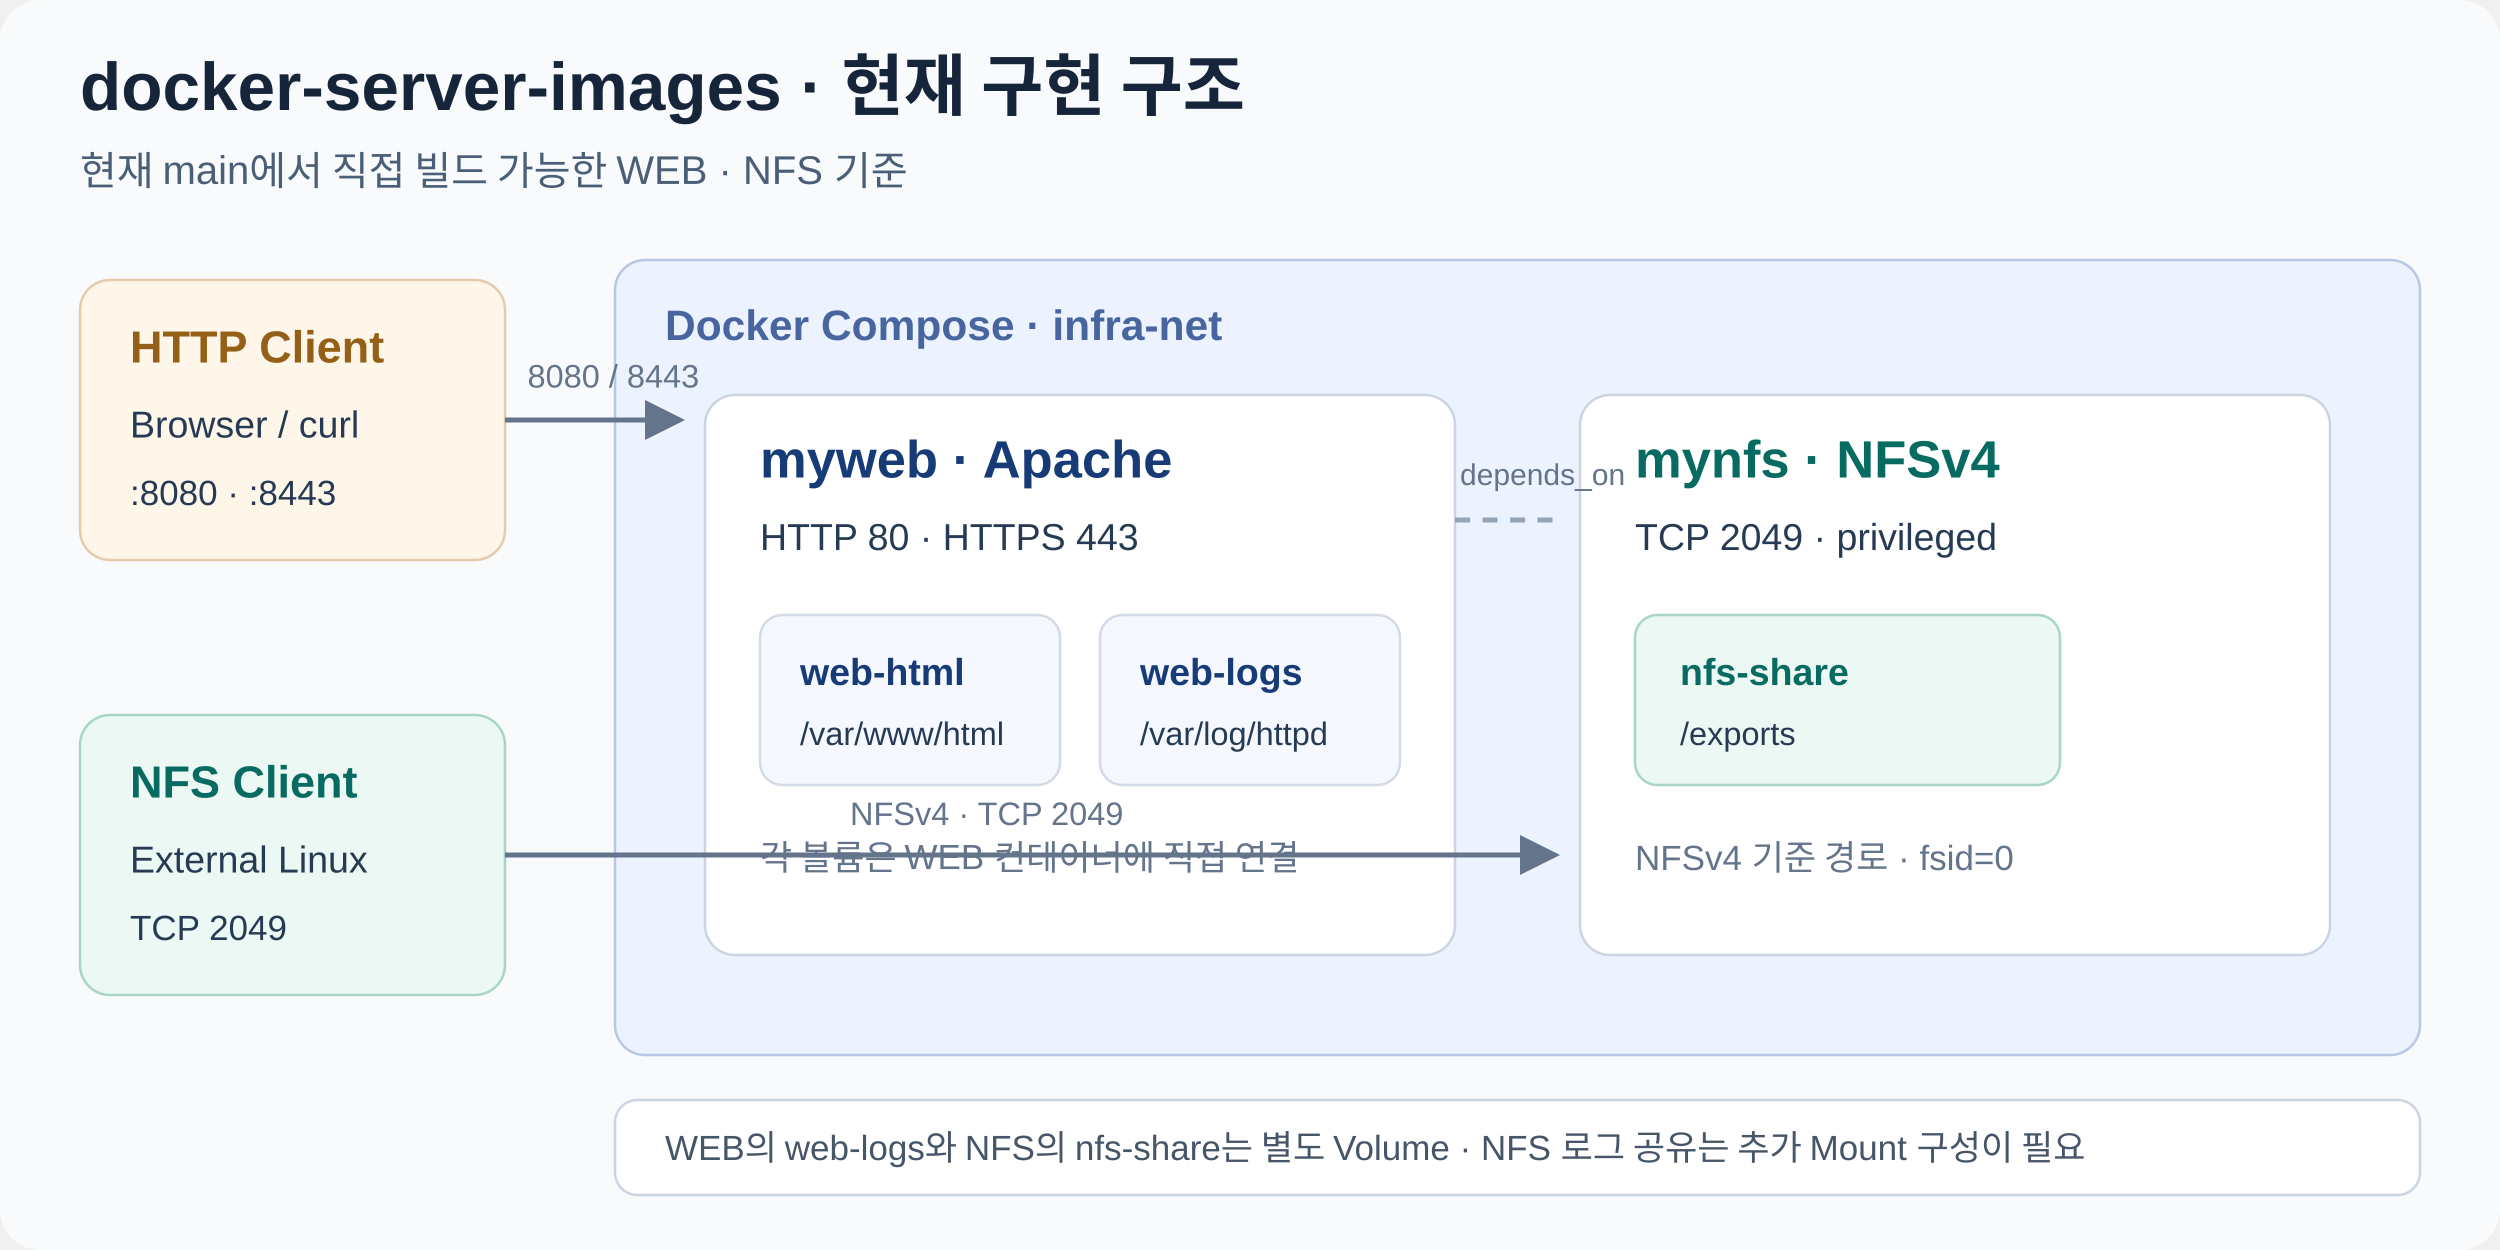
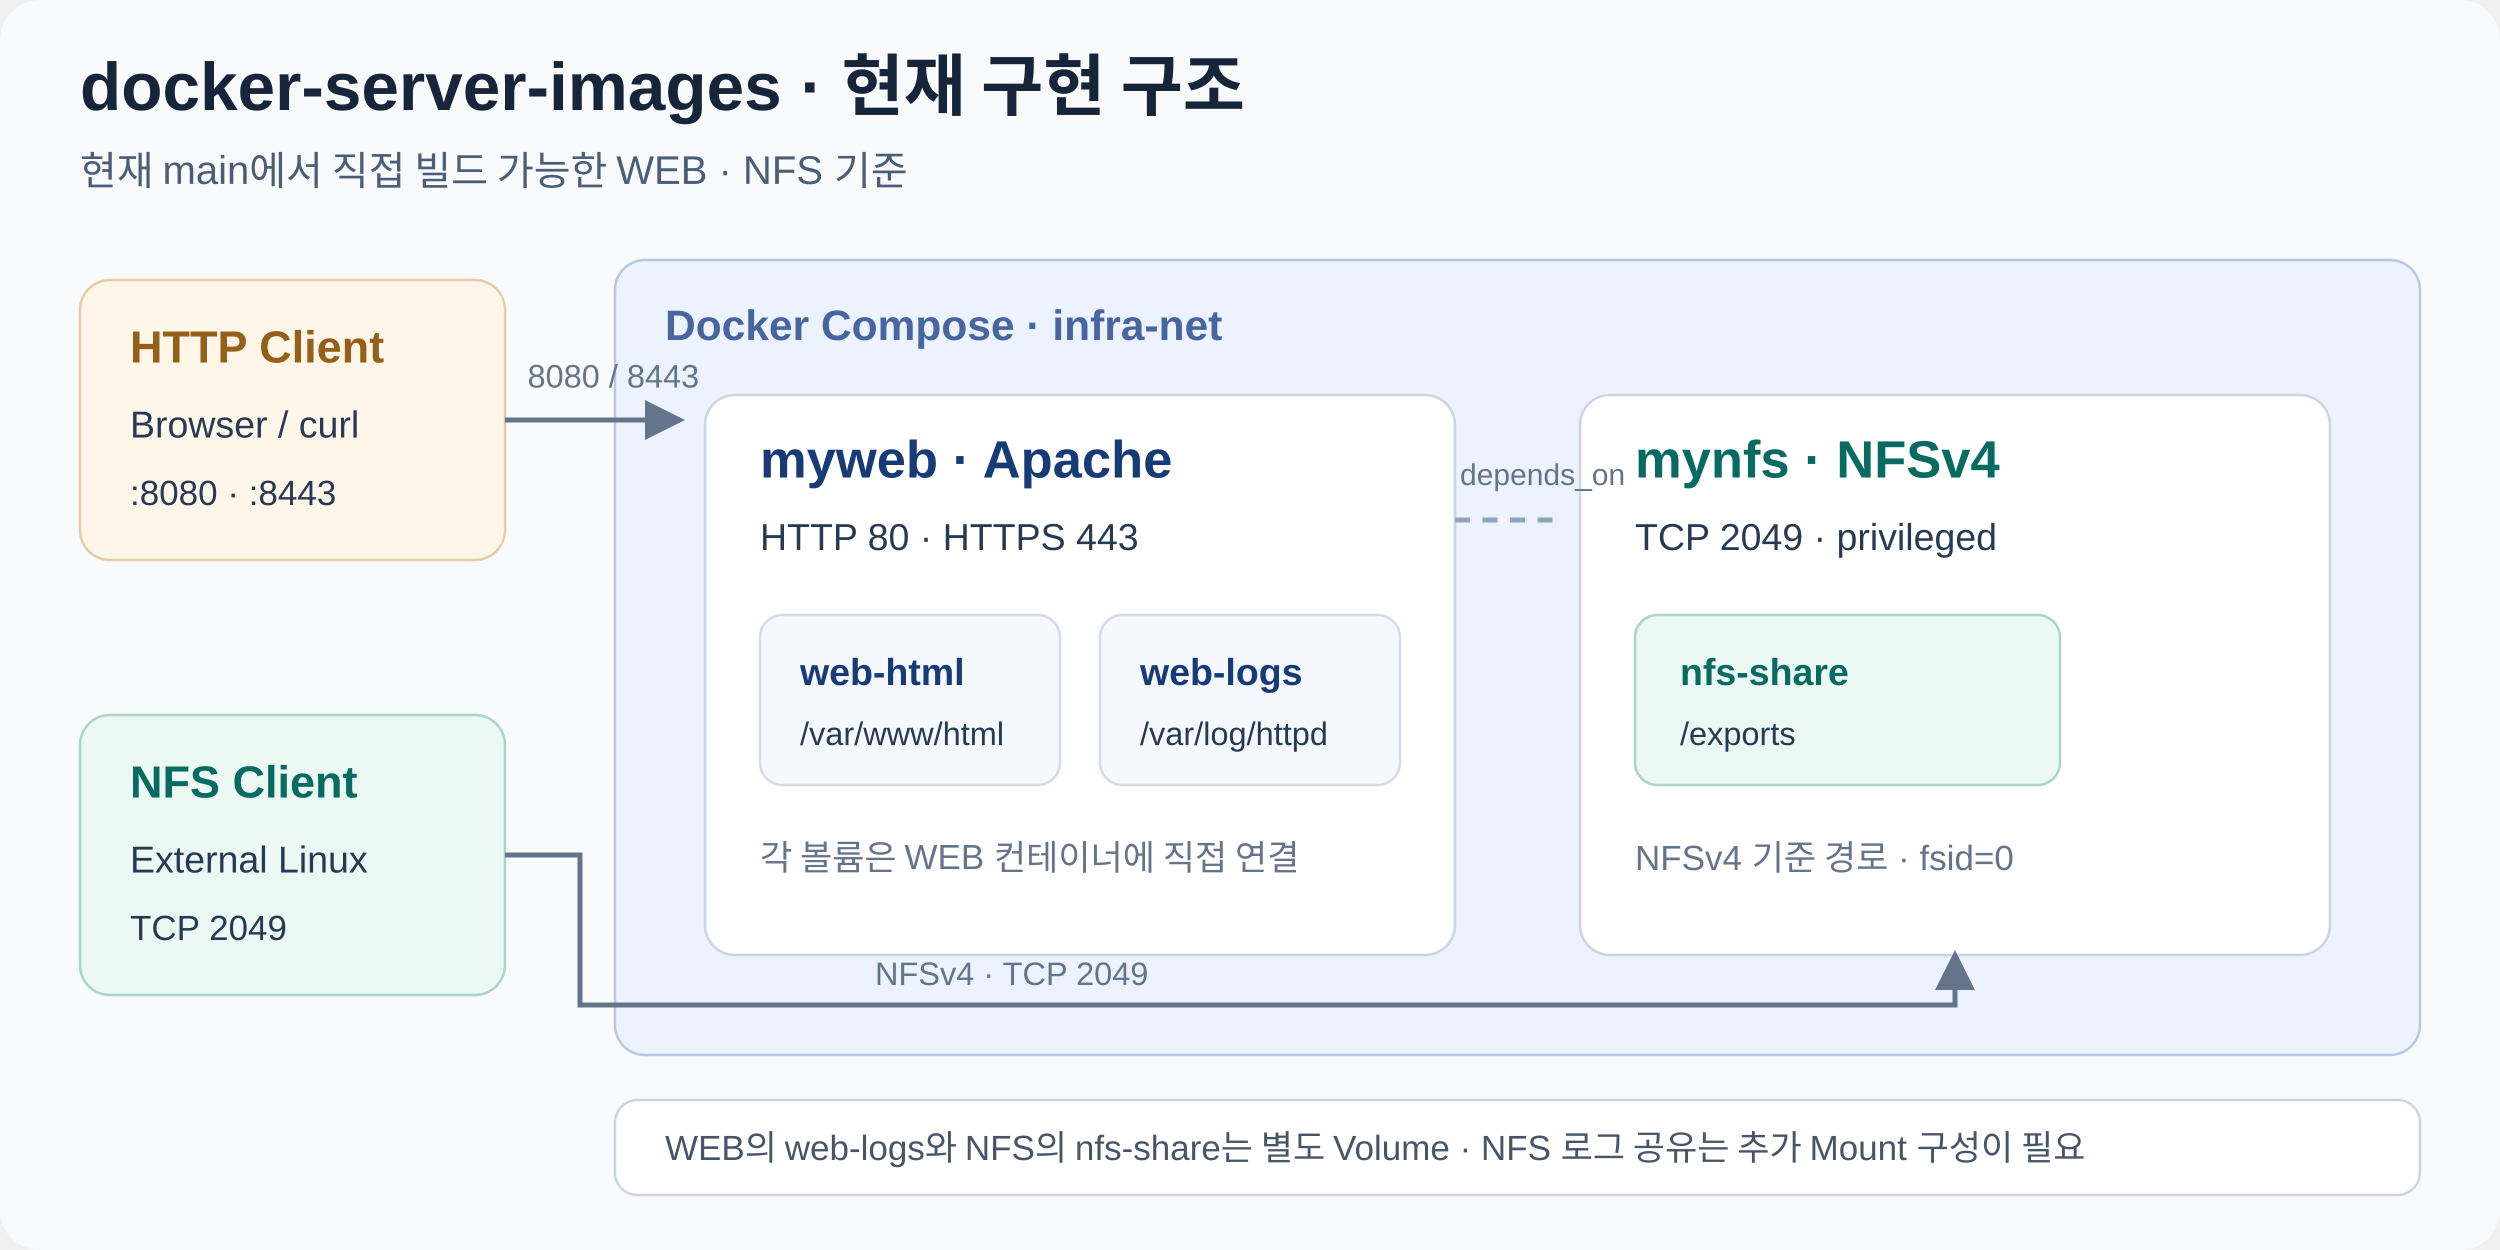
<svg xmlns="http://www.w3.org/2000/svg" width="1000" height="500" viewBox="0 0 1000 500" role="img" aria-labelledby="title desc">
  <defs>
    <marker id="arrow" markerWidth="8" markerHeight="8" refX="7" refY="4" orient="auto">
      <path d="M0 0 L8 4 L0 8Z" fill="#64748b" />
    </marker>
  </defs>
  <rect width="1000" height="500" rx="16" fill="#f8fafc" />
  <g font-family="Arial,'Noto Sans CJK KR','Malgun Gothic',sans-serif">
    <text x="32" y="44" font-size="27" font-weight="700" fill="#17253b">docker-server-images · 현재 구현 구조</text>
    <text x="32" y="74" font-size="16" fill="#4b5e78">현재 main에서 직접 빌드 가능한 WEB · NFS 기준</text>
    <rect x="32" y="112" width="170" height="112" rx="12" fill="#fff6ea" stroke="#e5cba9" />
    <text x="52" y="145" font-size="18" font-weight="700" fill="#946018">HTTP Client</text>
    <text x="52" y="175" font-size="15" fill="#263a54">Browser / curl</text>
    <text x="52" y="202" font-size="14" fill="#263a54">:8080 · :8443</text>
    <rect x="32" y="286" width="170" height="112" rx="12" fill="#ecf8f4" stroke="#a9d5c6" />
    <text x="52" y="319" font-size="18" font-weight="700" fill="#086b62">NFS Client</text>
    <text x="52" y="349" font-size="15" fill="#263a54">External Linux</text>
    <text x="52" y="376" font-size="14" fill="#263a54">TCP 2049</text>
    <rect x="246" y="104" width="722" height="318" rx="12" fill="#edf2ff" stroke="#b8c7e3" />
    <text x="266" y="136" font-size="17" font-weight="700" fill="#4865a0">Docker Compose · infra-net</text>
    <rect x="282" y="158" width="300" height="224" rx="12" fill="#fff" stroke="#cbd5e1" />
    <text x="304" y="191" font-size="21" font-weight="700" fill="#163b76">myweb · Apache</text>
    <text x="304" y="220" font-size="15" fill="#263a54">HTTP 80 · HTTPS 443</text>
    <rect x="304" y="246" width="120" height="68" rx="9" fill="#f5f8ff" stroke="#d4dbe7" />
    <text x="320" y="274" font-size="15" font-weight="700" fill="#163b76">web-html</text>
    <text x="320" y="298" font-size="13" fill="#263a54">/var/www/html</text>
    <rect x="440" y="246" width="120" height="68" rx="9" fill="#f5f8ff" stroke="#d4dbe7" />
    <text x="456" y="274" font-size="15" font-weight="700" fill="#163b76">web-logs</text>
    <text x="456" y="298" font-size="13" fill="#263a54">/var/log/httpd</text>
    <text x="304" y="348" font-size="14" fill="#64748b">각 볼륨은 WEB 컨테이너에 직접 연결</text>
    <rect x="632" y="158" width="300" height="224" rx="12" fill="#fff" stroke="#cbd5e1" />
    <text x="654" y="191" font-size="21" font-weight="700" fill="#086b62">mynfs · NFSv4</text>
    <text x="654" y="220" font-size="15" fill="#263a54">TCP 2049 · privileged</text>
    <rect x="654" y="246" width="170" height="68" rx="9" fill="#ecf8f4" stroke="#a9d5c6" />
    <text x="672" y="274" font-size="15" font-weight="700" fill="#086b62">nfs-share</text>
    <text x="672" y="298" font-size="13" fill="#263a54">/exports</text>
    <text x="654" y="348" font-size="14" fill="#64748b">NFSv4 기준 경로 · fsid=0</text>
    <path d="M202 168 H272" fill="none" stroke="#64748b" stroke-width="2" marker-end="url(#arrow)" />
    <text x="211" y="155" font-size="13" fill="#64748b">8080 / 8443</text>
-     <path d="M202 342 H622" fill="none" stroke="#64748b" stroke-width="2" marker-end="url(#arrow)" />
-     <text x="340" y="330" font-size="13" fill="#64748b">NFSv4 · TCP 2049</text>
+     <path d="M202 342 H232 V402 H782 V382" fill="none" stroke="#64748b" stroke-width="2" marker-end="url(#arrow)" />
+     <text x="350" y="394" font-size="13" fill="#64748b">NFSv4 · TCP 2049</text>
    <path d="M582 208 H622" fill="none" stroke="#94a3b8" stroke-width="2" stroke-dasharray="6 5" />
    <text x="584" y="194" font-size="12" fill="#64748b">depends_on</text>
    <rect x="246" y="440" width="722" height="38" rx="9" fill="#fff" stroke="#cbd5e1" />
    <text x="266" y="464" font-size="14" fill="#475569">WEB의 web-logs와 NFS의 nfs-share는 별도 Volume · NFS 로그 공유는 추가 Mount 구성이 필요</text>
  </g>
</svg>
